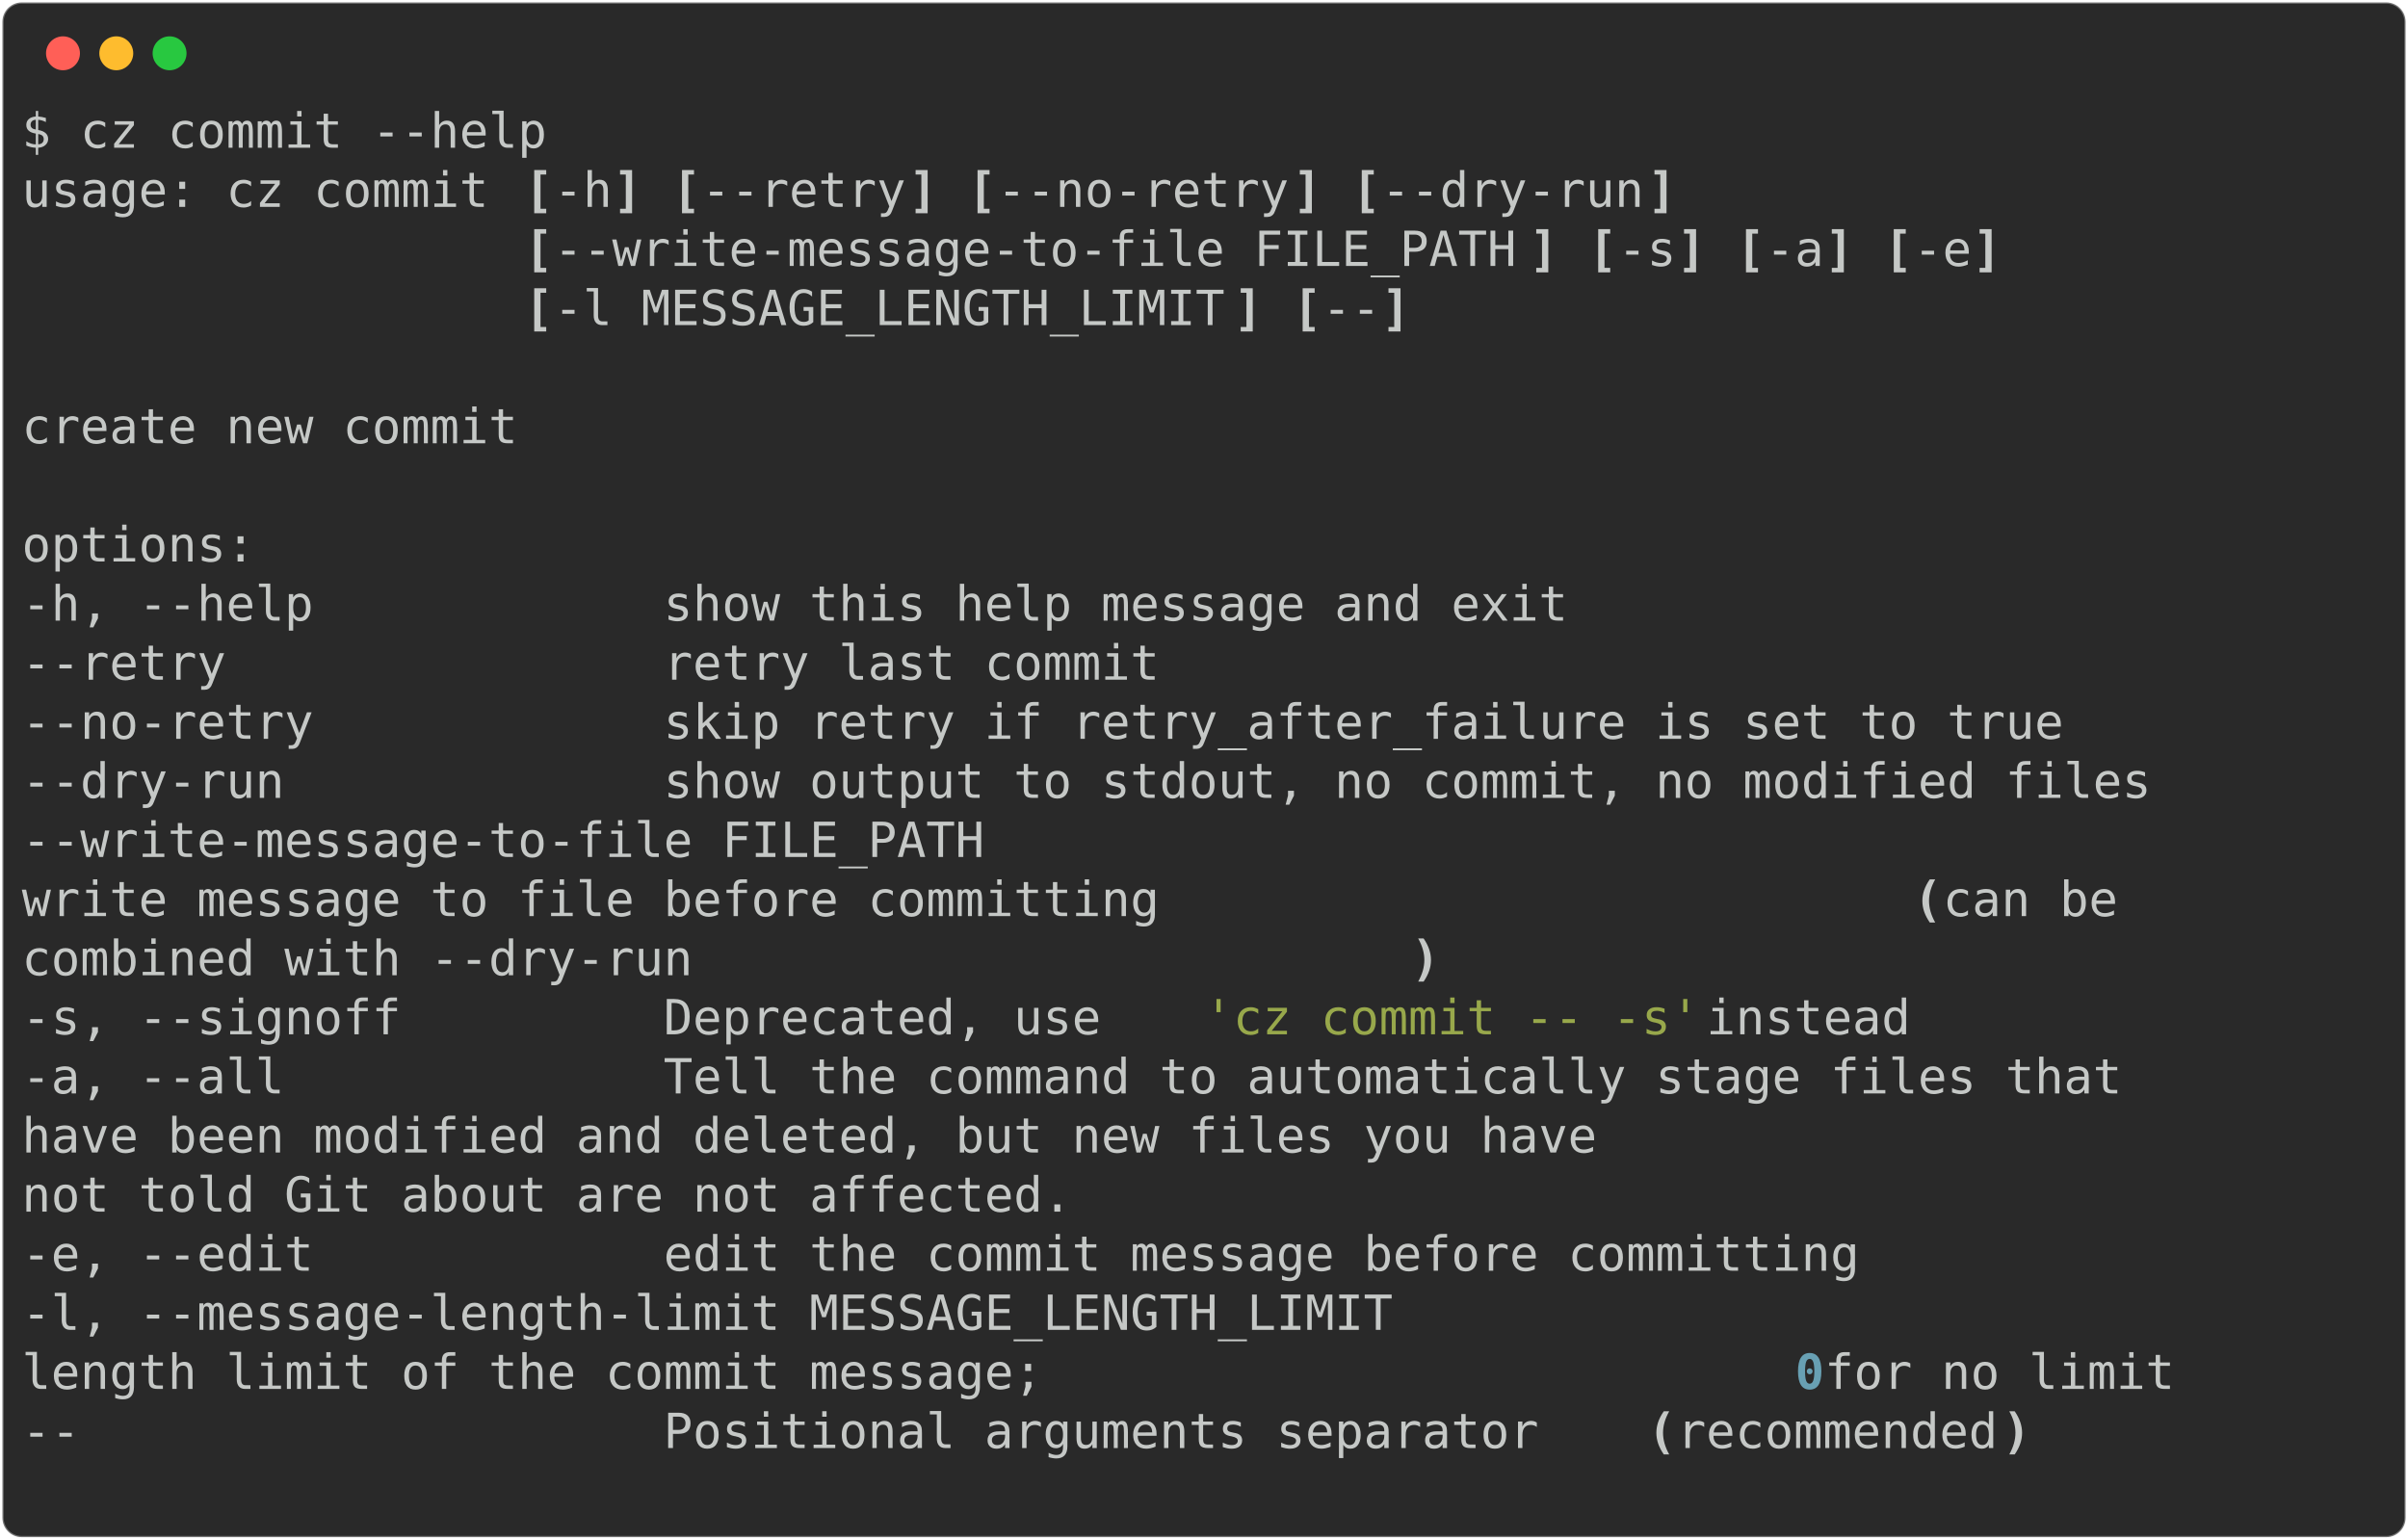
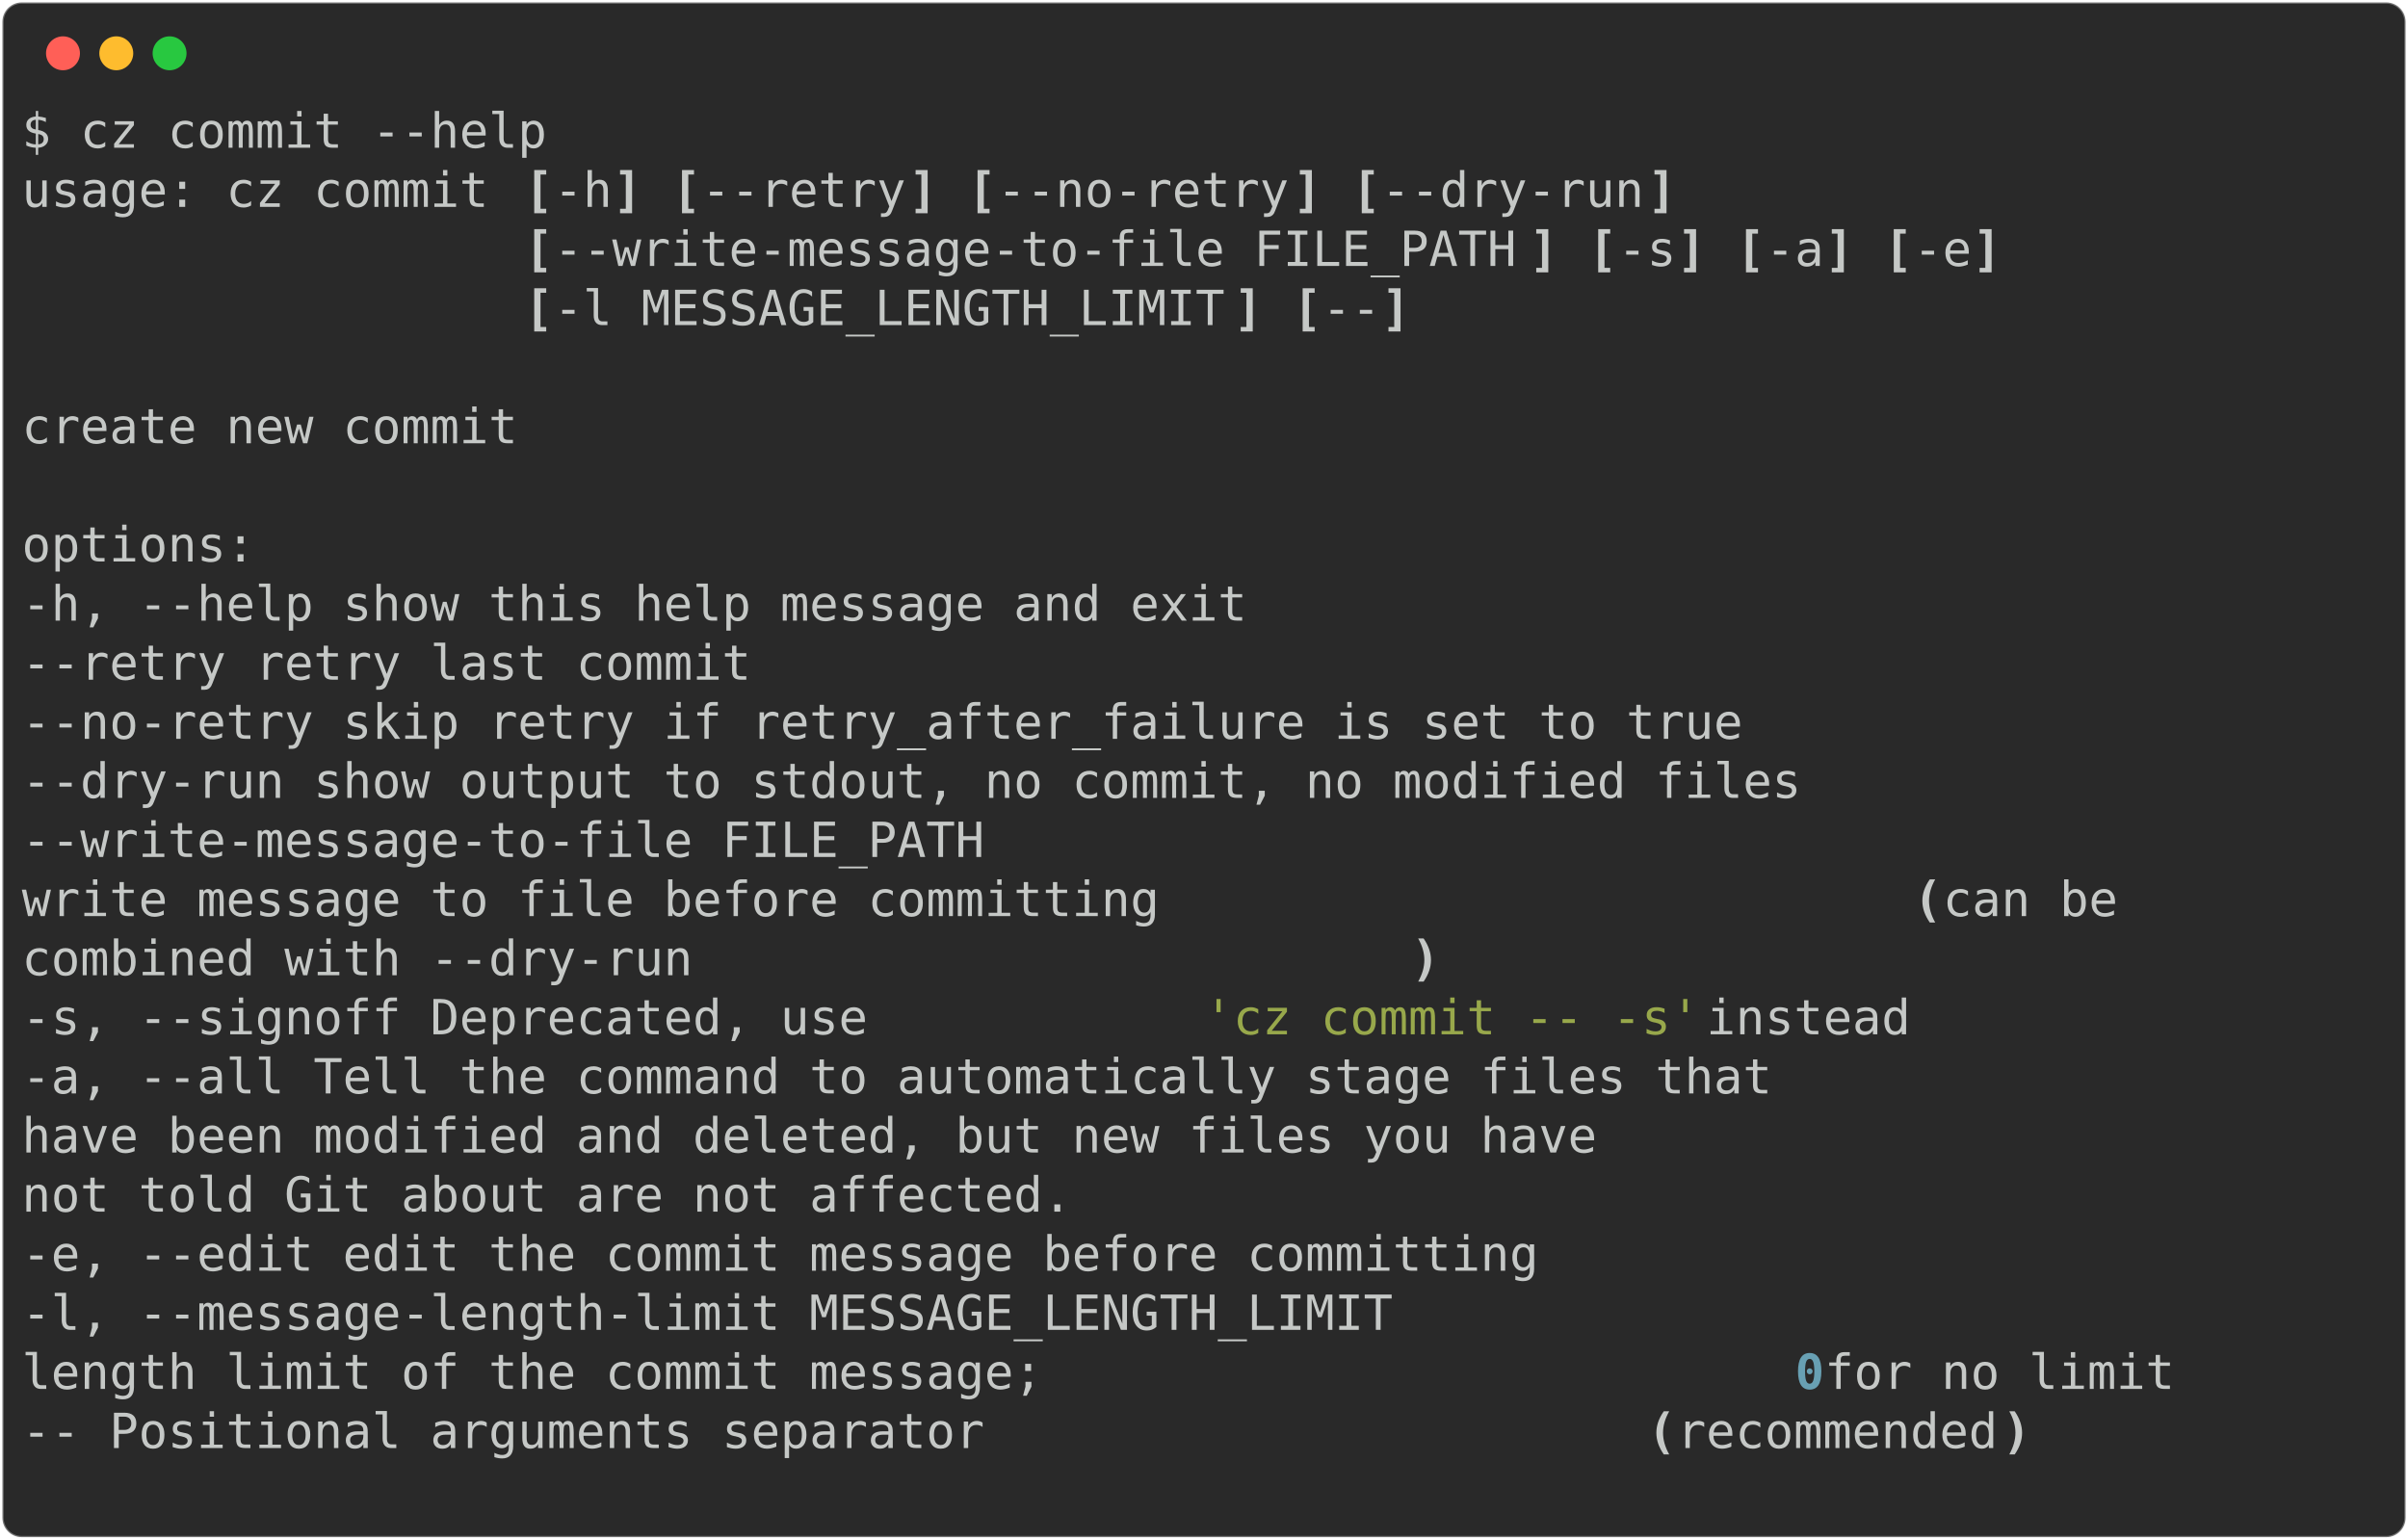
<svg xmlns="http://www.w3.org/2000/svg" class="rich-terminal" viewBox="0 0 994 635.6">
-   <style>
- 
-     @font-face {
-         font-family: "Fira Code";
-         src: local("FiraCode-Regular"),
-                 url("https://cdnjs.cloudflare.com/ajax/libs/firacode/6.2.0/woff2/FiraCode-Regular.woff2") format("woff2"),
-                 url("https://cdnjs.cloudflare.com/ajax/libs/firacode/6.2.0/woff/FiraCode-Regular.woff") format("woff");
-         font-style: normal;
-         font-weight: 400;
-     }
-     @font-face {
-         font-family: "Fira Code";
-         src: local("FiraCode-Bold"),
-                 url("https://cdnjs.cloudflare.com/ajax/libs/firacode/6.2.0/woff2/FiraCode-Bold.woff2") format("woff2"),
-                 url("https://cdnjs.cloudflare.com/ajax/libs/firacode/6.2.0/woff/FiraCode-Bold.woff") format("woff");
-         font-style: bold;
-         font-weight: 700;
-     }
- 
-     .terminal-905765158-matrix {
-         font-family: Fira Code, monospace;
-         font-size: 20px;
-         line-height: 24.4px;
-         font-variant-east-asian: full-width;
-     }
- 
-     .terminal-905765158-title {
-         font-size: 18px;
-         font-weight: bold;
-         font-family: arial;
-     }
- 
-     .terminal-905765158-r1 { fill: #c5c8c6 }
- .terminal-905765158-r2 { fill: #c5c8c6;font-weight: bold }
- .terminal-905765158-r3 { fill: #98a84b }
- .terminal-905765158-r4 { fill: #68a0b3;font-weight: bold }
-     </style>
+   <style>@font-face{font-family:"Fira Code";src:local("FiraCode-Regular"),url(https://cdnjs.cloudflare.com/ajax/libs/firacode/6.2.0/woff2/FiraCode-Regular.woff2) format("woff2"),url(https://cdnjs.cloudflare.com/ajax/libs/firacode/6.2.0/woff/FiraCode-Regular.woff) format("woff");font-style:normal;font-weight:400}@font-face{font-family:"Fira Code";src:local("FiraCode-Bold"),url(https://cdnjs.cloudflare.com/ajax/libs/firacode/6.2.0/woff2/FiraCode-Bold.woff2) format("woff2"),url(https://cdnjs.cloudflare.com/ajax/libs/firacode/6.2.0/woff/FiraCode-Bold.woff) format("woff");font-style:bold;font-weight:700}.terminal-905765158-matrix{font-family:Fira Code,monospace;font-size:20px;line-height:24.4px;font-variant-east-asian:full-width}.terminal-905765158-r1{fill:#c5c8c6}.terminal-905765158-r2{fill:#c5c8c6;font-weight:700}.terminal-905765158-r3{fill:#98a84b}.terminal-905765158-r4{fill:#68a0b3;font-weight:700}</style>
  <defs>
    <clipPath id="terminal-905765158-clip-terminal">
-       <rect x="0" y="0" width="975.0" height="584.6" />
+       <rect width="975" height="584.6" x="0" y="0" />
    </clipPath>
    <clipPath id="terminal-905765158-line-0">
-       <rect x="0" y="1.5" width="976" height="24.65" />
+       <rect width="976" height="24.65" x="0" y="1.5" />
    </clipPath>
    <clipPath id="terminal-905765158-line-1">
-       <rect x="0" y="25.9" width="976" height="24.65" />
+       <rect width="976" height="24.65" x="0" y="25.9" />
    </clipPath>
    <clipPath id="terminal-905765158-line-2">
-       <rect x="0" y="50.3" width="976" height="24.65" />
+       <rect width="976" height="24.65" x="0" y="50.3" />
    </clipPath>
    <clipPath id="terminal-905765158-line-3">
-       <rect x="0" y="74.7" width="976" height="24.65" />
+       <rect width="976" height="24.65" x="0" y="74.7" />
    </clipPath>
    <clipPath id="terminal-905765158-line-4">
-       <rect x="0" y="99.1" width="976" height="24.65" />
+       <rect width="976" height="24.65" x="0" y="99.1" />
    </clipPath>
    <clipPath id="terminal-905765158-line-5">
-       <rect x="0" y="123.5" width="976" height="24.65" />
+       <rect width="976" height="24.65" x="0" y="123.5" />
    </clipPath>
    <clipPath id="terminal-905765158-line-6">
-       <rect x="0" y="147.9" width="976" height="24.65" />
+       <rect width="976" height="24.65" x="0" y="147.9" />
    </clipPath>
    <clipPath id="terminal-905765158-line-7">
-       <rect x="0" y="172.3" width="976" height="24.65" />
+       <rect width="976" height="24.65" x="0" y="172.3" />
    </clipPath>
    <clipPath id="terminal-905765158-line-8">
-       <rect x="0" y="196.7" width="976" height="24.65" />
+       <rect width="976" height="24.65" x="0" y="196.7" />
    </clipPath>
    <clipPath id="terminal-905765158-line-9">
-       <rect x="0" y="221.1" width="976" height="24.65" />
+       <rect width="976" height="24.65" x="0" y="221.1" />
    </clipPath>
    <clipPath id="terminal-905765158-line-10">
-       <rect x="0" y="245.5" width="976" height="24.65" />
+       <rect width="976" height="24.65" x="0" y="245.5" />
    </clipPath>
    <clipPath id="terminal-905765158-line-11">
-       <rect x="0" y="269.9" width="976" height="24.65" />
+       <rect width="976" height="24.65" x="0" y="269.9" />
    </clipPath>
    <clipPath id="terminal-905765158-line-12">
-       <rect x="0" y="294.3" width="976" height="24.65" />
+       <rect width="976" height="24.65" x="0" y="294.3" />
    </clipPath>
    <clipPath id="terminal-905765158-line-13">
-       <rect x="0" y="318.7" width="976" height="24.65" />
+       <rect width="976" height="24.65" x="0" y="318.7" />
    </clipPath>
    <clipPath id="terminal-905765158-line-14">
-       <rect x="0" y="343.1" width="976" height="24.65" />
+       <rect width="976" height="24.65" x="0" y="343.1" />
    </clipPath>
    <clipPath id="terminal-905765158-line-15">
-       <rect x="0" y="367.5" width="976" height="24.65" />
+       <rect width="976" height="24.65" x="0" y="367.5" />
    </clipPath>
    <clipPath id="terminal-905765158-line-16">
-       <rect x="0" y="391.9" width="976" height="24.65" />
+       <rect width="976" height="24.65" x="0" y="391.9" />
    </clipPath>
    <clipPath id="terminal-905765158-line-17">
-       <rect x="0" y="416.3" width="976" height="24.65" />
+       <rect width="976" height="24.65" x="0" y="416.3" />
    </clipPath>
    <clipPath id="terminal-905765158-line-18">
-       <rect x="0" y="440.7" width="976" height="24.65" />
+       <rect width="976" height="24.65" x="0" y="440.7" />
    </clipPath>
    <clipPath id="terminal-905765158-line-19">
-       <rect x="0" y="465.1" width="976" height="24.65" />
+       <rect width="976" height="24.65" x="0" y="465.1" />
    </clipPath>
    <clipPath id="terminal-905765158-line-20">
-       <rect x="0" y="489.5" width="976" height="24.65" />
+       <rect width="976" height="24.65" x="0" y="489.5" />
    </clipPath>
    <clipPath id="terminal-905765158-line-21">
-       <rect x="0" y="513.9" width="976" height="24.65" />
+       <rect width="976" height="24.65" x="0" y="513.9" />
    </clipPath>
    <clipPath id="terminal-905765158-line-22">
-       <rect x="0" y="538.3" width="976" height="24.65" />
+       <rect width="976" height="24.65" x="0" y="538.3" />
    </clipPath>
  </defs>
-   <rect fill="#292929" stroke="rgba(255,255,255,0.35)" stroke-width="1" x="1" y="1" width="992" height="633.6" rx="8" />
+   <rect width="992" height="633.6" x="1" y="1" fill="#292929" stroke="rgba(255,255,255,0.35)" stroke-width="1" rx="8" />
  <g transform="translate(26,22)">
    <circle cx="0" cy="0" r="7" fill="#ff5f57" />
    <circle cx="22" cy="0" r="7" fill="#febc2e" />
    <circle cx="44" cy="0" r="7" fill="#28c840" />
  </g>
-   <g transform="translate(9, 41)" clip-path="url(#terminal-905765158-clip-terminal)">
+   <g clip-path="url(#terminal-905765158-clip-terminal)" transform="translate(9, 41)">
    <g class="terminal-905765158-matrix">
-       <text class="terminal-905765158-r1" x="0" y="20" textLength="219.6" clip-path="url(#terminal-905765158-line-0)">$ cz commit --help</text>
-       <text class="terminal-905765158-r1" x="976" y="20" textLength="12.2" clip-path="url(#terminal-905765158-line-0)">
- </text>
-       <text class="terminal-905765158-r1" x="0" y="44.4" textLength="207.4" clip-path="url(#terminal-905765158-line-1)">usage: cz commit </text>
-       <text class="terminal-905765158-r2" x="207.4" y="44.4" textLength="12.2" clip-path="url(#terminal-905765158-line-1)">[</text>
-       <text class="terminal-905765158-r1" x="219.6" y="44.4" textLength="24.4" clip-path="url(#terminal-905765158-line-1)">-h</text>
-       <text class="terminal-905765158-r2" x="244" y="44.4" textLength="12.2" clip-path="url(#terminal-905765158-line-1)">]</text>
-       <text class="terminal-905765158-r2" x="268.4" y="44.4" textLength="12.2" clip-path="url(#terminal-905765158-line-1)">[</text>
-       <text class="terminal-905765158-r1" x="280.6" y="44.4" textLength="85.4" clip-path="url(#terminal-905765158-line-1)">--retry</text>
-       <text class="terminal-905765158-r2" x="366" y="44.4" textLength="12.2" clip-path="url(#terminal-905765158-line-1)">]</text>
-       <text class="terminal-905765158-r2" x="390.4" y="44.4" textLength="12.2" clip-path="url(#terminal-905765158-line-1)">[</text>
-       <text class="terminal-905765158-r1" x="402.6" y="44.4" textLength="122" clip-path="url(#terminal-905765158-line-1)">--no-retry</text>
-       <text class="terminal-905765158-r2" x="524.6" y="44.4" textLength="12.2" clip-path="url(#terminal-905765158-line-1)">]</text>
-       <text class="terminal-905765158-r2" x="549" y="44.4" textLength="12.2" clip-path="url(#terminal-905765158-line-1)">[</text>
-       <text class="terminal-905765158-r1" x="561.2" y="44.4" textLength="109.8" clip-path="url(#terminal-905765158-line-1)">--dry-run</text>
-       <text class="terminal-905765158-r2" x="671" y="44.4" textLength="12.2" clip-path="url(#terminal-905765158-line-1)">]</text>
-       <text class="terminal-905765158-r1" x="976" y="44.4" textLength="12.2" clip-path="url(#terminal-905765158-line-1)">
- </text>
-       <text class="terminal-905765158-r2" x="207.4" y="68.8" textLength="12.2" clip-path="url(#terminal-905765158-line-2)">[</text>
-       <text class="terminal-905765158-r1" x="219.6" y="68.8" textLength="402.6" clip-path="url(#terminal-905765158-line-2)">--write-message-to-file FILE_PATH</text>
-       <text class="terminal-905765158-r2" x="622.2" y="68.8" textLength="12.2" clip-path="url(#terminal-905765158-line-2)">]</text>
-       <text class="terminal-905765158-r2" x="646.6" y="68.8" textLength="12.2" clip-path="url(#terminal-905765158-line-2)">[</text>
-       <text class="terminal-905765158-r1" x="658.8" y="68.8" textLength="24.4" clip-path="url(#terminal-905765158-line-2)">-s</text>
-       <text class="terminal-905765158-r2" x="683.2" y="68.8" textLength="12.2" clip-path="url(#terminal-905765158-line-2)">]</text>
-       <text class="terminal-905765158-r2" x="707.6" y="68.8" textLength="12.2" clip-path="url(#terminal-905765158-line-2)">[</text>
-       <text class="terminal-905765158-r1" x="719.8" y="68.8" textLength="24.4" clip-path="url(#terminal-905765158-line-2)">-a</text>
-       <text class="terminal-905765158-r2" x="744.2" y="68.8" textLength="12.2" clip-path="url(#terminal-905765158-line-2)">]</text>
-       <text class="terminal-905765158-r2" x="768.6" y="68.8" textLength="12.2" clip-path="url(#terminal-905765158-line-2)">[</text>
-       <text class="terminal-905765158-r1" x="780.8" y="68.8" textLength="24.4" clip-path="url(#terminal-905765158-line-2)">-e</text>
-       <text class="terminal-905765158-r2" x="805.2" y="68.8" textLength="12.2" clip-path="url(#terminal-905765158-line-2)">]</text>
-       <text class="terminal-905765158-r1" x="976" y="68.8" textLength="12.2" clip-path="url(#terminal-905765158-line-2)">
- </text>
-       <text class="terminal-905765158-r2" x="207.4" y="93.2" textLength="12.2" clip-path="url(#terminal-905765158-line-3)">[</text>
-       <text class="terminal-905765158-r1" x="219.6" y="93.2" textLength="280.6" clip-path="url(#terminal-905765158-line-3)">-l MESSAGE_LENGTH_LIMIT</text>
-       <text class="terminal-905765158-r2" x="500.2" y="93.2" textLength="12.2" clip-path="url(#terminal-905765158-line-3)">]</text>
-       <text class="terminal-905765158-r2" x="524.6" y="93.2" textLength="12.2" clip-path="url(#terminal-905765158-line-3)">[</text>
-       <text class="terminal-905765158-r1" x="536.8" y="93.2" textLength="24.4" clip-path="url(#terminal-905765158-line-3)">--</text>
-       <text class="terminal-905765158-r2" x="561.2" y="93.2" textLength="12.2" clip-path="url(#terminal-905765158-line-3)">]</text>
-       <text class="terminal-905765158-r1" x="976" y="93.2" textLength="12.2" clip-path="url(#terminal-905765158-line-3)">
- </text>
-       <text class="terminal-905765158-r1" x="976" y="117.6" textLength="12.2" clip-path="url(#terminal-905765158-line-4)">
- </text>
-       <text class="terminal-905765158-r1" x="0" y="142" textLength="207.4" clip-path="url(#terminal-905765158-line-5)">create new commit</text>
-       <text class="terminal-905765158-r1" x="976" y="142" textLength="12.2" clip-path="url(#terminal-905765158-line-5)">
- </text>
-       <text class="terminal-905765158-r1" x="976" y="166.4" textLength="12.2" clip-path="url(#terminal-905765158-line-6)">
- </text>
-       <text class="terminal-905765158-r1" x="0" y="190.8" textLength="97.6" clip-path="url(#terminal-905765158-line-7)">options:</text>
-       <text class="terminal-905765158-r1" x="976" y="190.8" textLength="12.2" clip-path="url(#terminal-905765158-line-7)">
- </text>
-       <text class="terminal-905765158-r1" x="0" y="215.2" textLength="671" clip-path="url(#terminal-905765158-line-8)">  -h, --help            show this help message and exit</text>
-       <text class="terminal-905765158-r1" x="976" y="215.2" textLength="12.2" clip-path="url(#terminal-905765158-line-8)">
- </text>
-       <text class="terminal-905765158-r1" x="0" y="239.6" textLength="500.2" clip-path="url(#terminal-905765158-line-9)">  --retry               retry last commit</text>
-       <text class="terminal-905765158-r1" x="976" y="239.6" textLength="12.2" clip-path="url(#terminal-905765158-line-9)">
- </text>
-       <text class="terminal-905765158-r1" x="0" y="264" textLength="878.4" clip-path="url(#terminal-905765158-line-10)">  --no-retry            skip retry if retry_after_failure is set to true</text>
-       <text class="terminal-905765158-r1" x="976" y="264" textLength="12.2" clip-path="url(#terminal-905765158-line-10)">
- </text>
-       <text class="terminal-905765158-r1" x="0" y="288.4" textLength="915" clip-path="url(#terminal-905765158-line-11)">  --dry-run             show output to stdout, no commit, no modified files</text>
-       <text class="terminal-905765158-r1" x="976" y="288.4" textLength="12.2" clip-path="url(#terminal-905765158-line-11)">
- </text>
-       <text class="terminal-905765158-r1" x="0" y="312.8" textLength="427" clip-path="url(#terminal-905765158-line-12)">  --write-message-to-file FILE_PATH</text>
-       <text class="terminal-905765158-r1" x="976" y="312.8" textLength="12.2" clip-path="url(#terminal-905765158-line-12)">
- </text>
-       <text class="terminal-905765158-r1" x="0" y="337.2" textLength="780.8" clip-path="url(#terminal-905765158-line-13)">                        write message to file before committing </text>
-       <text class="terminal-905765158-r2" x="780.8" y="337.2" textLength="12.2" clip-path="url(#terminal-905765158-line-13)">(</text>
-       <text class="terminal-905765158-r1" x="793" y="337.2" textLength="73.2" clip-path="url(#terminal-905765158-line-13)">can be</text>
-       <text class="terminal-905765158-r1" x="976" y="337.2" textLength="12.2" clip-path="url(#terminal-905765158-line-13)">
- </text>
-       <text class="terminal-905765158-r1" x="0" y="361.6" textLength="573.4" clip-path="url(#terminal-905765158-line-14)">                        combined with --dry-run</text>
-       <text class="terminal-905765158-r2" x="573.4" y="361.6" textLength="12.2" clip-path="url(#terminal-905765158-line-14)">)</text>
-       <text class="terminal-905765158-r1" x="976" y="361.6" textLength="12.2" clip-path="url(#terminal-905765158-line-14)">
- </text>
-       <text class="terminal-905765158-r1" x="0" y="386" textLength="488" clip-path="url(#terminal-905765158-line-15)">  -s, --signoff         Deprecated, use </text>
-       <text class="terminal-905765158-r3" x="488" y="386" textLength="207.4" clip-path="url(#terminal-905765158-line-15)">'cz commit -- -s'</text>
-       <text class="terminal-905765158-r1" x="695.4" y="386" textLength="97.6" clip-path="url(#terminal-905765158-line-15)"> instead</text>
-       <text class="terminal-905765158-r1" x="976" y="386" textLength="12.2" clip-path="url(#terminal-905765158-line-15)">
- </text>
-       <text class="terminal-905765158-r1" x="0" y="410.4" textLength="902.8" clip-path="url(#terminal-905765158-line-16)">  -a, --all             Tell the command to automatically stage files that</text>
-       <text class="terminal-905765158-r1" x="976" y="410.4" textLength="12.2" clip-path="url(#terminal-905765158-line-16)">
- </text>
-       <text class="terminal-905765158-r1" x="0" y="434.8" textLength="951.6" clip-path="url(#terminal-905765158-line-17)">                        have been modified and deleted, but new files you have</text>
-       <text class="terminal-905765158-r1" x="976" y="434.8" textLength="12.2" clip-path="url(#terminal-905765158-line-17)">
- </text>
-       <text class="terminal-905765158-r1" x="0" y="459.2" textLength="732" clip-path="url(#terminal-905765158-line-18)">                        not told Git about are not affected.</text>
-       <text class="terminal-905765158-r1" x="976" y="459.2" textLength="12.2" clip-path="url(#terminal-905765158-line-18)">
- </text>
-       <text class="terminal-905765158-r1" x="0" y="483.6" textLength="793" clip-path="url(#terminal-905765158-line-19)">  -e, --edit            edit the commit message before committing</text>
-       <text class="terminal-905765158-r1" x="976" y="483.6" textLength="12.2" clip-path="url(#terminal-905765158-line-19)">
- </text>
-       <text class="terminal-905765158-r1" x="0" y="508" textLength="597.8" clip-path="url(#terminal-905765158-line-20)">  -l, --message-length-limit MESSAGE_LENGTH_LIMIT</text>
-       <text class="terminal-905765158-r1" x="976" y="508" textLength="12.2" clip-path="url(#terminal-905765158-line-20)">
- </text>
-       <text class="terminal-905765158-r1" x="0" y="532.4" textLength="732" clip-path="url(#terminal-905765158-line-21)">                        length limit of the commit message; </text>
-       <text class="terminal-905765158-r4" x="732" y="532.4" textLength="12.2" clip-path="url(#terminal-905765158-line-21)">0</text>
-       <text class="terminal-905765158-r1" x="744.2" y="532.4" textLength="158.6" clip-path="url(#terminal-905765158-line-21)"> for no limit</text>
-       <text class="terminal-905765158-r1" x="976" y="532.4" textLength="12.2" clip-path="url(#terminal-905765158-line-21)">
- </text>
-       <text class="terminal-905765158-r1" x="0" y="556.8" textLength="671" clip-path="url(#terminal-905765158-line-22)">  --                    Positional arguments separator </text>
-       <text class="terminal-905765158-r2" x="671" y="556.8" textLength="12.2" clip-path="url(#terminal-905765158-line-22)">(</text>
-       <text class="terminal-905765158-r1" x="683.2" y="556.8" textLength="134.2" clip-path="url(#terminal-905765158-line-22)">recommended</text>
-       <text class="terminal-905765158-r2" x="817.4" y="556.8" textLength="12.2" clip-path="url(#terminal-905765158-line-22)">)</text>
-       <text class="terminal-905765158-r1" x="976" y="556.8" textLength="12.2" clip-path="url(#terminal-905765158-line-22)">
- </text>
-       <text class="terminal-905765158-r1" x="976" y="581.2" textLength="12.2" clip-path="url(#terminal-905765158-line-23)">
- </text>
+       <text x="0" y="20" class="terminal-905765158-r1" clip-path="url(#terminal-905765158-line-0)" textLength="219.6">$ cz commit --help</text>
+       <text x="0" y="44.4" class="terminal-905765158-r1" clip-path="url(#terminal-905765158-line-1)" textLength="207.4">usage: cz commit</text>
+       <text x="207.4" y="44.4" class="terminal-905765158-r2" clip-path="url(#terminal-905765158-line-1)" textLength="12.2">[</text>
+       <text x="219.6" y="44.4" class="terminal-905765158-r1" clip-path="url(#terminal-905765158-line-1)" textLength="24.4">-h</text>
+       <text x="244" y="44.4" class="terminal-905765158-r2" clip-path="url(#terminal-905765158-line-1)" textLength="12.2">]</text>
+       <text x="268.4" y="44.4" class="terminal-905765158-r2" clip-path="url(#terminal-905765158-line-1)" textLength="12.2">[</text>
+       <text x="280.6" y="44.4" class="terminal-905765158-r1" clip-path="url(#terminal-905765158-line-1)" textLength="85.4">--retry</text>
+       <text x="366" y="44.4" class="terminal-905765158-r2" clip-path="url(#terminal-905765158-line-1)" textLength="12.2">]</text>
+       <text x="390.4" y="44.4" class="terminal-905765158-r2" clip-path="url(#terminal-905765158-line-1)" textLength="12.2">[</text>
+       <text x="402.6" y="44.4" class="terminal-905765158-r1" clip-path="url(#terminal-905765158-line-1)" textLength="122">--no-retry</text>
+       <text x="524.6" y="44.4" class="terminal-905765158-r2" clip-path="url(#terminal-905765158-line-1)" textLength="12.2">]</text>
+       <text x="549" y="44.4" class="terminal-905765158-r2" clip-path="url(#terminal-905765158-line-1)" textLength="12.2">[</text>
+       <text x="561.2" y="44.4" class="terminal-905765158-r1" clip-path="url(#terminal-905765158-line-1)" textLength="109.8">--dry-run</text>
+       <text x="671" y="44.4" class="terminal-905765158-r2" clip-path="url(#terminal-905765158-line-1)" textLength="12.2">]</text>
+       <text x="207.4" y="68.8" class="terminal-905765158-r2" clip-path="url(#terminal-905765158-line-2)" textLength="12.2">[</text>
+       <text x="219.6" y="68.8" class="terminal-905765158-r1" clip-path="url(#terminal-905765158-line-2)" textLength="402.6">--write-message-to-file FILE_PATH</text>
+       <text x="622.2" y="68.8" class="terminal-905765158-r2" clip-path="url(#terminal-905765158-line-2)" textLength="12.2">]</text>
+       <text x="646.6" y="68.8" class="terminal-905765158-r2" clip-path="url(#terminal-905765158-line-2)" textLength="12.2">[</text>
+       <text x="658.8" y="68.8" class="terminal-905765158-r1" clip-path="url(#terminal-905765158-line-2)" textLength="24.4">-s</text>
+       <text x="683.2" y="68.8" class="terminal-905765158-r2" clip-path="url(#terminal-905765158-line-2)" textLength="12.2">]</text>
+       <text x="707.6" y="68.8" class="terminal-905765158-r2" clip-path="url(#terminal-905765158-line-2)" textLength="12.2">[</text>
+       <text x="719.8" y="68.8" class="terminal-905765158-r1" clip-path="url(#terminal-905765158-line-2)" textLength="24.4">-a</text>
+       <text x="744.2" y="68.8" class="terminal-905765158-r2" clip-path="url(#terminal-905765158-line-2)" textLength="12.2">]</text>
+       <text x="768.6" y="68.8" class="terminal-905765158-r2" clip-path="url(#terminal-905765158-line-2)" textLength="12.2">[</text>
+       <text x="780.8" y="68.8" class="terminal-905765158-r1" clip-path="url(#terminal-905765158-line-2)" textLength="24.4">-e</text>
+       <text x="805.2" y="68.8" class="terminal-905765158-r2" clip-path="url(#terminal-905765158-line-2)" textLength="12.2">]</text>
+       <text x="207.4" y="93.2" class="terminal-905765158-r2" clip-path="url(#terminal-905765158-line-3)" textLength="12.2">[</text>
+       <text x="219.6" y="93.2" class="terminal-905765158-r1" clip-path="url(#terminal-905765158-line-3)" textLength="280.6">-l MESSAGE_LENGTH_LIMIT</text>
+       <text x="500.2" y="93.2" class="terminal-905765158-r2" clip-path="url(#terminal-905765158-line-3)" textLength="12.2">]</text>
+       <text x="524.6" y="93.2" class="terminal-905765158-r2" clip-path="url(#terminal-905765158-line-3)" textLength="12.2">[</text>
+       <text x="536.8" y="93.2" class="terminal-905765158-r1" clip-path="url(#terminal-905765158-line-3)" textLength="24.4">--</text>
+       <text x="561.2" y="93.2" class="terminal-905765158-r2" clip-path="url(#terminal-905765158-line-3)" textLength="12.2">]</text>
+       <text x="0" y="142" class="terminal-905765158-r1" clip-path="url(#terminal-905765158-line-5)" textLength="207.4">create new commit</text>
+       <text x="0" y="190.8" class="terminal-905765158-r1" clip-path="url(#terminal-905765158-line-7)" textLength="97.6">options:</text>
+       <text x="0" y="215.2" class="terminal-905765158-r1" clip-path="url(#terminal-905765158-line-8)" textLength="671">-h, --help show this help message and exit</text>
+       <text x="0" y="239.6" class="terminal-905765158-r1" clip-path="url(#terminal-905765158-line-9)" textLength="500.2">--retry retry last commit</text>
+       <text x="0" y="264" class="terminal-905765158-r1" clip-path="url(#terminal-905765158-line-10)" textLength="878.4">--no-retry skip retry if retry_after_failure is set to true</text>
+       <text x="0" y="288.4" class="terminal-905765158-r1" clip-path="url(#terminal-905765158-line-11)" textLength="915">--dry-run show output to stdout, no commit, no modified files</text>
+       <text x="0" y="312.8" class="terminal-905765158-r1" clip-path="url(#terminal-905765158-line-12)" textLength="427">--write-message-to-file FILE_PATH</text>
+       <text x="0" y="337.2" class="terminal-905765158-r1" clip-path="url(#terminal-905765158-line-13)" textLength="780.8">write message to file before committing</text>
+       <text x="780.8" y="337.2" class="terminal-905765158-r2" clip-path="url(#terminal-905765158-line-13)" textLength="12.2">(</text>
+       <text x="793" y="337.2" class="terminal-905765158-r1" clip-path="url(#terminal-905765158-line-13)" textLength="73.2">can be</text>
+       <text x="0" y="361.6" class="terminal-905765158-r1" clip-path="url(#terminal-905765158-line-14)" textLength="573.4">combined with --dry-run</text>
+       <text x="573.4" y="361.6" class="terminal-905765158-r2" clip-path="url(#terminal-905765158-line-14)" textLength="12.2">)</text>
+       <text x="0" y="386" class="terminal-905765158-r1" clip-path="url(#terminal-905765158-line-15)" textLength="488">-s, --signoff Deprecated, use</text>
+       <text x="488" y="386" class="terminal-905765158-r3" clip-path="url(#terminal-905765158-line-15)" textLength="207.4">'cz commit -- -s'</text>
+       <text x="695.4" y="386" class="terminal-905765158-r1" clip-path="url(#terminal-905765158-line-15)" textLength="97.6">instead</text>
+       <text x="0" y="410.4" class="terminal-905765158-r1" clip-path="url(#terminal-905765158-line-16)" textLength="902.8">-a, --all Tell the command to automatically stage files that</text>
+       <text x="0" y="434.8" class="terminal-905765158-r1" clip-path="url(#terminal-905765158-line-17)" textLength="951.6">have been modified and deleted, but new files you have</text>
+       <text x="0" y="459.2" class="terminal-905765158-r1" clip-path="url(#terminal-905765158-line-18)" textLength="732">not told Git about are not affected.</text>
+       <text x="0" y="483.6" class="terminal-905765158-r1" clip-path="url(#terminal-905765158-line-19)" textLength="793">-e, --edit edit the commit message before committing</text>
+       <text x="0" y="508" class="terminal-905765158-r1" clip-path="url(#terminal-905765158-line-20)" textLength="597.8">-l, --message-length-limit MESSAGE_LENGTH_LIMIT</text>
+       <text x="0" y="532.4" class="terminal-905765158-r1" clip-path="url(#terminal-905765158-line-21)" textLength="732">length limit of the commit message;</text>
+       <text x="732" y="532.4" class="terminal-905765158-r4" clip-path="url(#terminal-905765158-line-21)" textLength="12.2">0</text>
+       <text x="744.2" y="532.4" class="terminal-905765158-r1" clip-path="url(#terminal-905765158-line-21)" textLength="158.6">for no limit</text>
+       <text x="0" y="556.8" class="terminal-905765158-r1" clip-path="url(#terminal-905765158-line-22)" textLength="671">-- Positional arguments separator</text>
+       <text x="671" y="556.8" class="terminal-905765158-r2" clip-path="url(#terminal-905765158-line-22)" textLength="12.2">(</text>
+       <text x="683.2" y="556.8" class="terminal-905765158-r1" clip-path="url(#terminal-905765158-line-22)" textLength="134.2">recommended</text>
+       <text x="817.4" y="556.8" class="terminal-905765158-r2" clip-path="url(#terminal-905765158-line-22)" textLength="12.2">)</text>
    </g>
  </g>
</svg>
